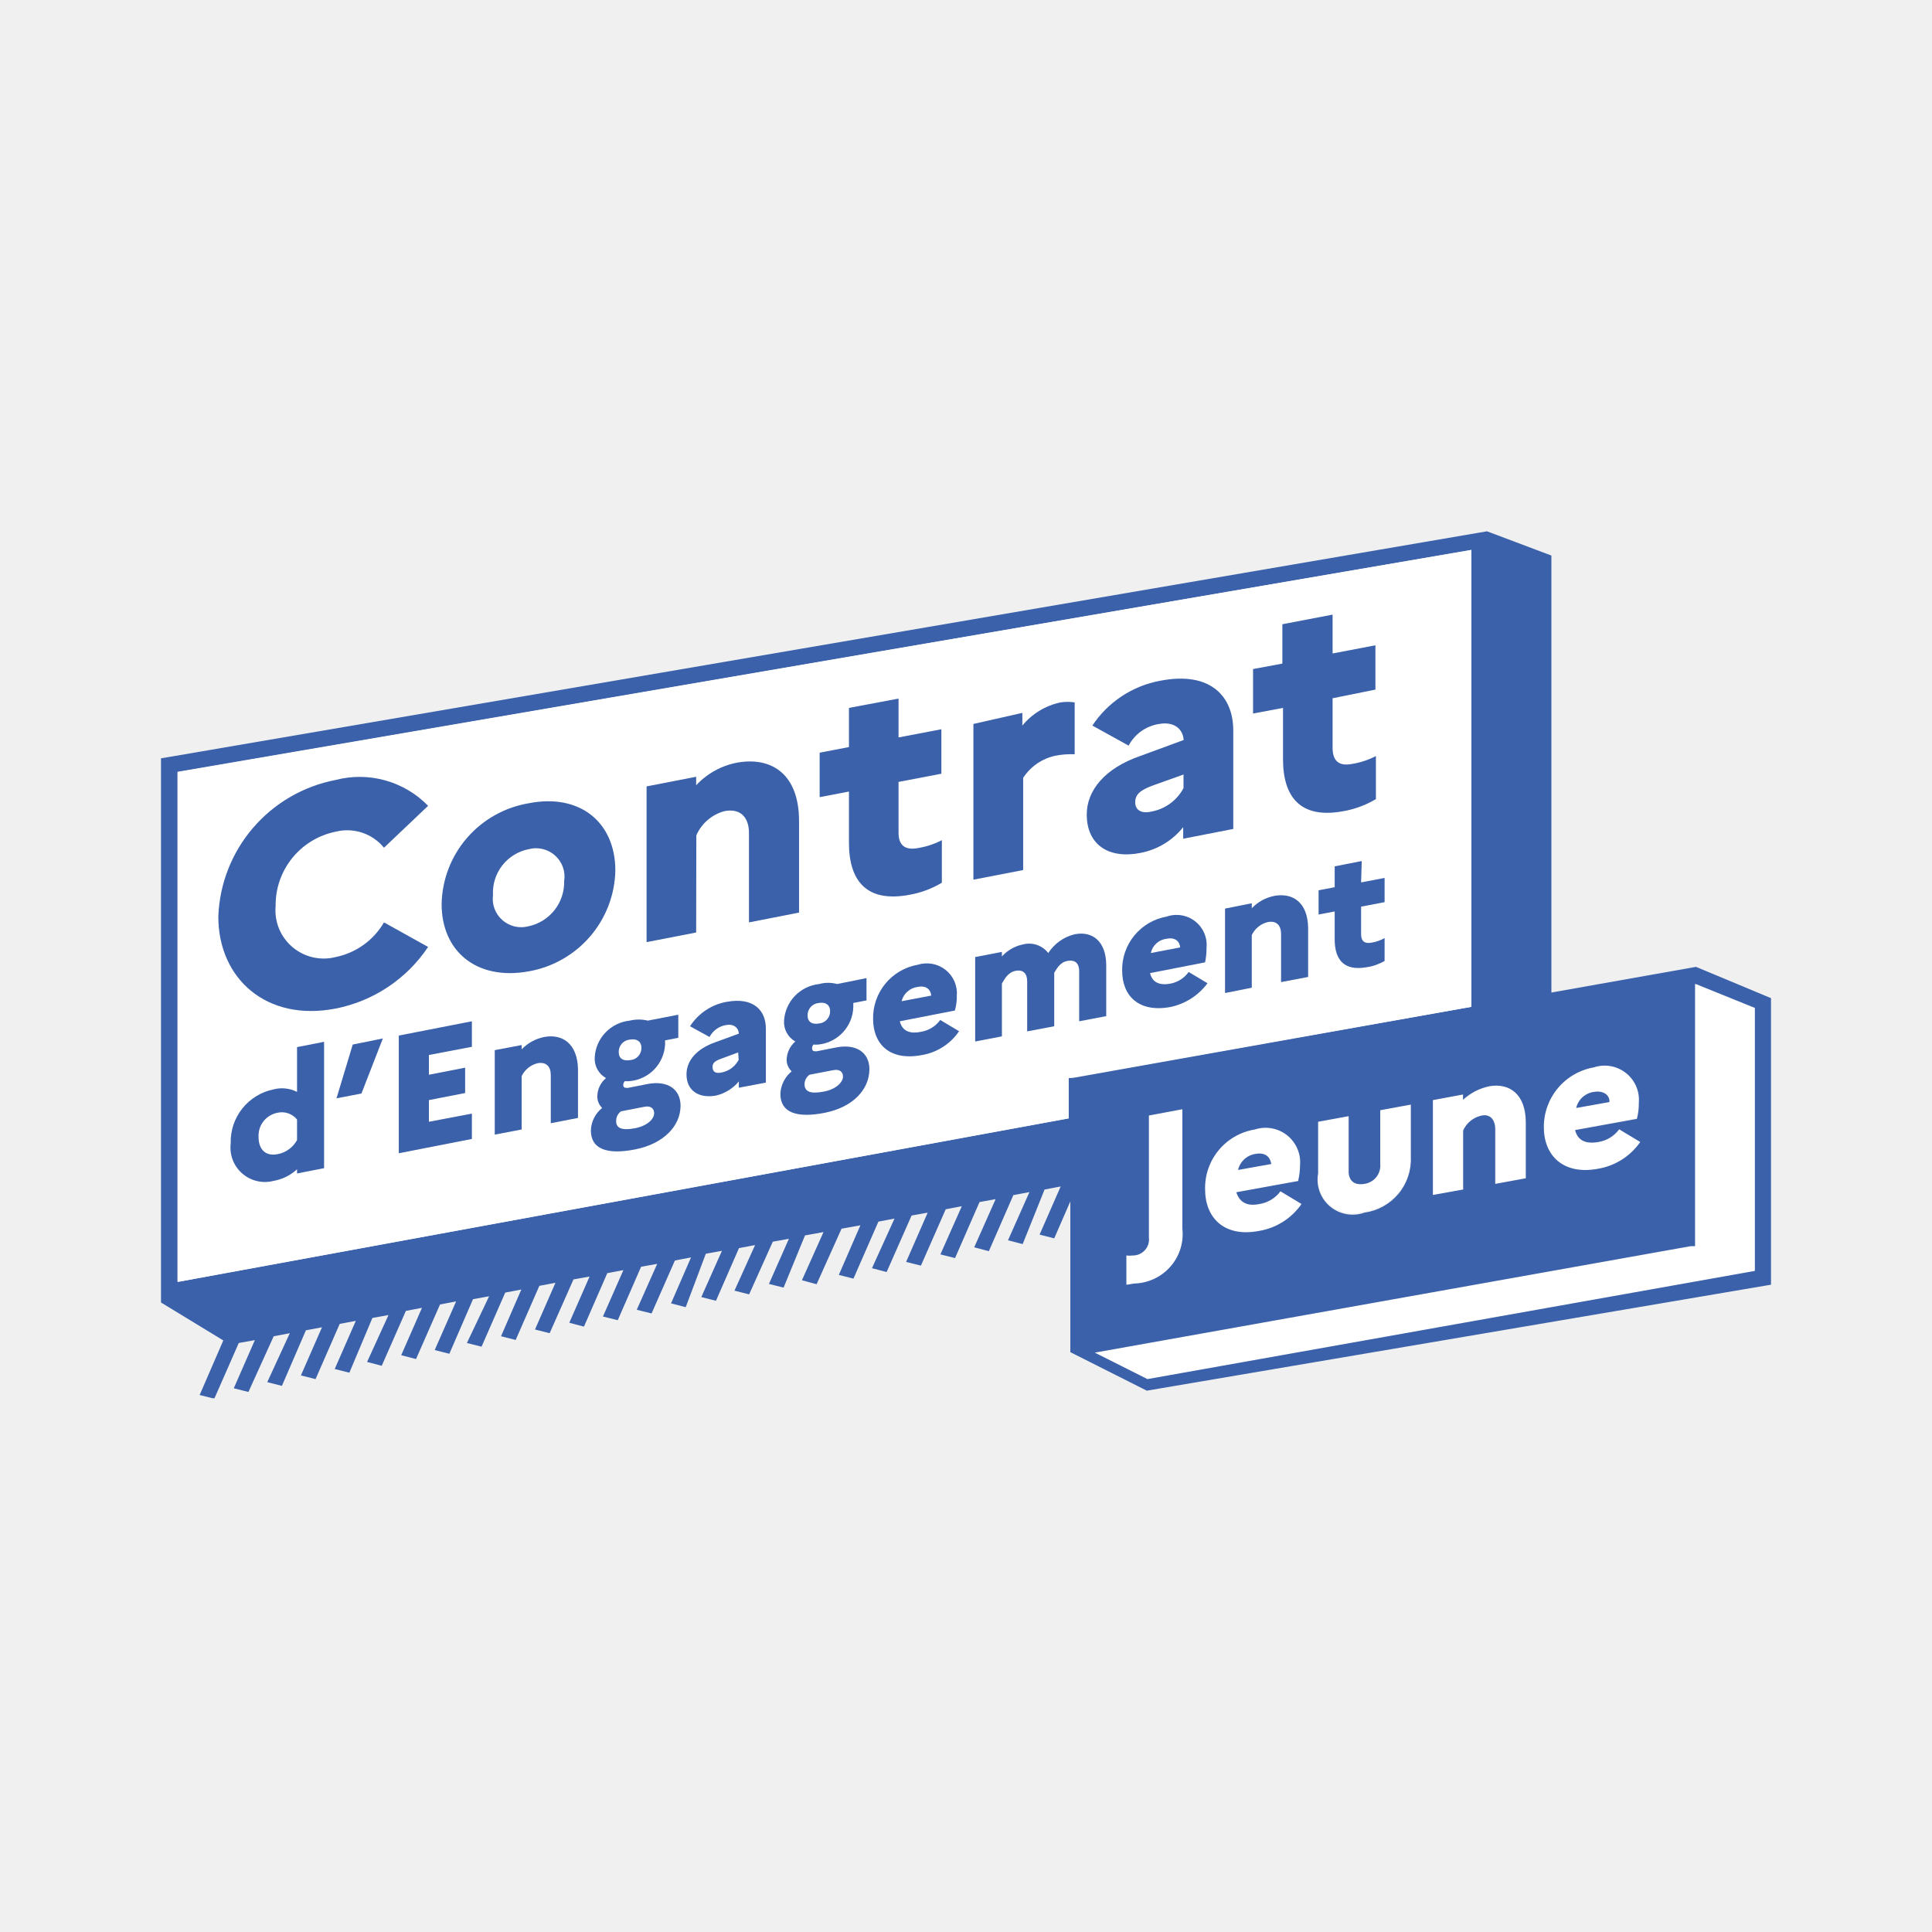
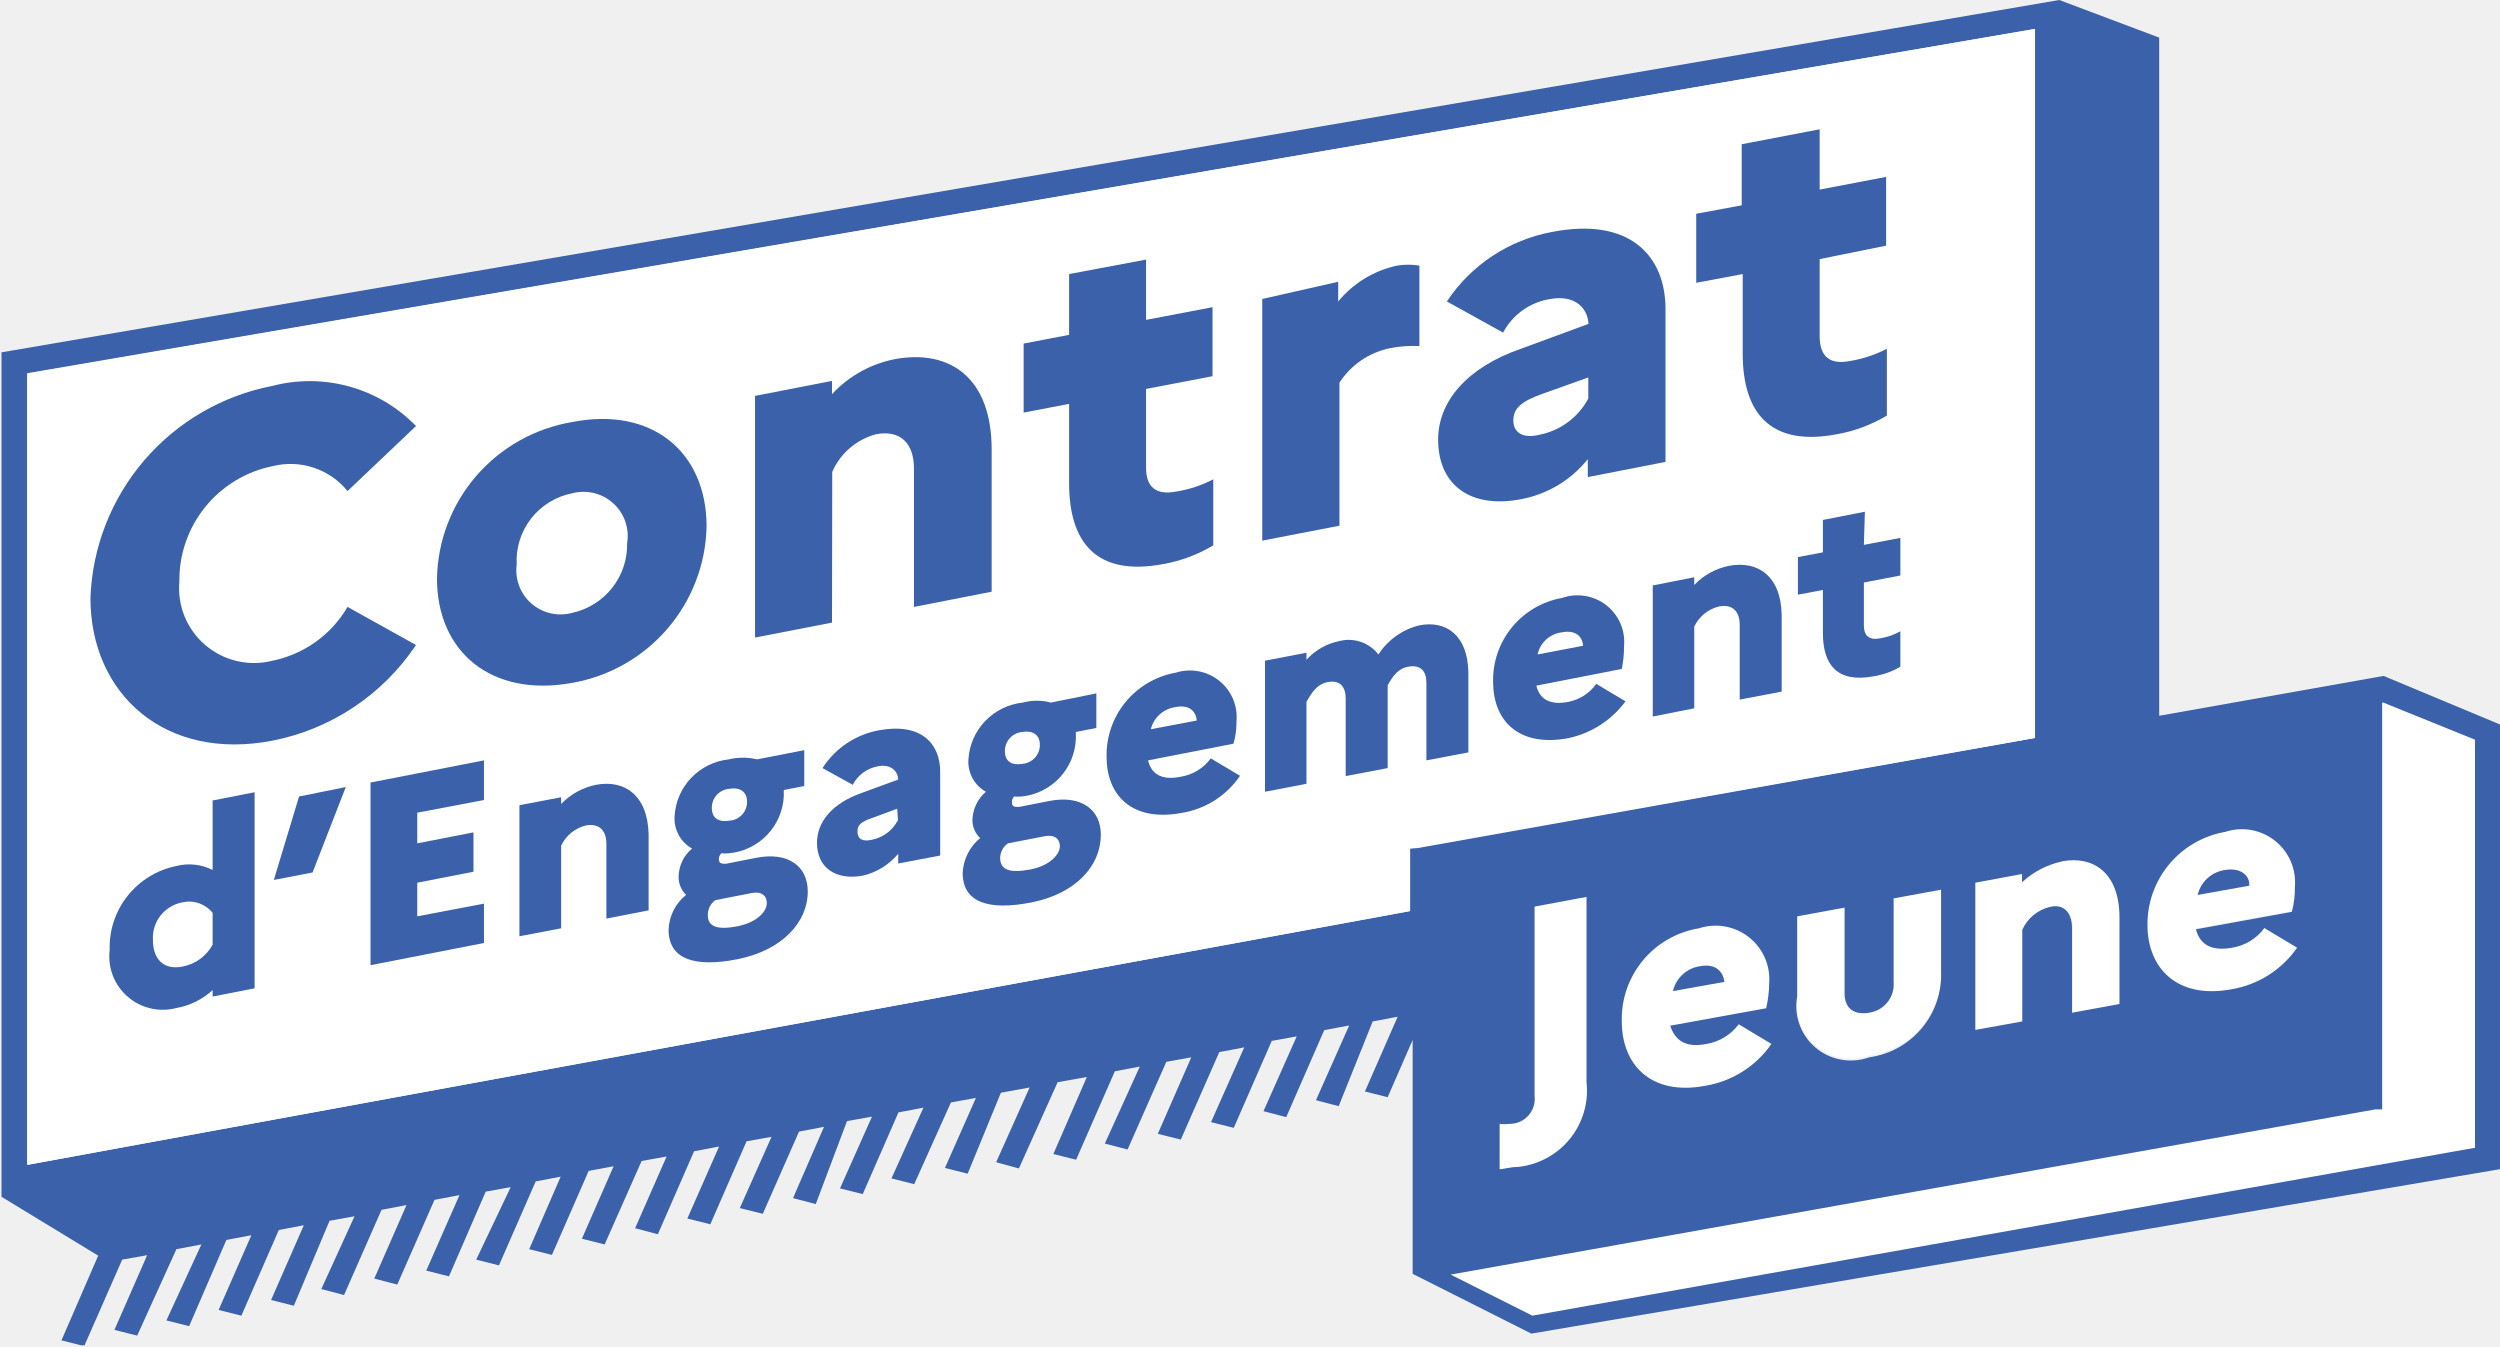
- <svg xmlns="http://www.w3.org/2000/svg" viewBox="0 0 120 120" fill="none">
+ <svg xmlns="http://www.w3.org/2000/svg" viewBox="9.94 33 100.06 53.88" fill="none">
  <g clip-path="url(#clip0_44_332)">
    <path d="M105.32 77.353L105.04 77.403L67.97 84.014L71.27 85.659L108.99 78.939V62.605L105.37 61.1L105.32 61.12V77.353Z" fill="white" />
    <path d="M90.9 67.98L89 68.329V74.222L90.9 73.883V70.214C91.002 69.989 91.154 69.79 91.344 69.633C91.535 69.475 91.759 69.364 92 69.306C92.58 69.187 92.91 69.536 92.91 70.144V73.534L94.81 73.185V69.725C94.81 67.94 93.81 67.242 92.51 67.472C91.915 67.604 91.366 67.894 90.92 68.309L90.9 67.98Z" fill="white" />
    <path d="M99.26 72.597C99.793 72.505 100.301 72.307 100.755 72.014C101.209 71.721 101.598 71.339 101.9 70.892L100.59 70.104C100.28 70.525 99.817 70.808 99.3 70.892C98.51 71.031 98.02 70.802 97.85 70.154L101.69 69.456C101.776 69.13 101.816 68.795 101.81 68.459C101.835 68.109 101.773 67.759 101.63 67.439C101.486 67.119 101.266 66.839 100.987 66.625C100.709 66.41 100.382 66.268 100.035 66.211C99.689 66.153 99.333 66.182 99 66.295C98.123 66.448 97.328 66.907 96.759 67.591C96.189 68.273 95.881 69.136 95.89 70.024C95.91 71.739 97.08 72.996 99.26 72.597ZM99 67.82C99.64 67.711 99.94 68.08 100 68.449L97.94 68.818C97.998 68.566 98.129 68.336 98.318 68.159C98.507 67.981 98.744 67.863 99 67.82Z" fill="white" />
    <path d="M70.36 77.942C70.227 77.959 70.093 77.959 69.96 77.942V79.866C70.12 79.866 70.38 79.866 70.68 79.776C71.085 79.737 71.479 79.617 71.837 79.425C72.196 79.232 72.513 78.971 72.77 78.656C73.026 78.34 73.218 77.977 73.333 77.588C73.448 77.198 73.484 76.79 73.44 76.386V68.897L71.34 69.266V76.875C71.35 77.01 71.331 77.145 71.287 77.273C71.242 77.401 71.172 77.518 71.08 77.618C70.988 77.718 70.877 77.798 70.753 77.854C70.63 77.909 70.496 77.939 70.36 77.942Z" fill="white" />
    <path d="M80.75 72.348C80.777 71.996 80.717 71.643 80.575 71.321C80.433 70.998 80.213 70.715 79.936 70.497C79.658 70.279 79.33 70.133 78.982 70.071C78.634 70.01 78.276 70.035 77.94 70.144C77.058 70.288 76.259 70.747 75.691 71.435C75.122 72.123 74.824 72.993 74.85 73.883C74.85 75.608 76.02 76.875 78.2 76.466C78.73 76.378 79.237 76.184 79.691 75.896C80.145 75.609 80.535 75.232 80.84 74.791L79.53 74.003C79.22 74.424 78.757 74.707 78.24 74.791C77.47 74.95 76.96 74.701 76.79 74.053L80.63 73.355C80.707 73.024 80.747 72.687 80.75 72.348ZM76.86 72.667C76.92 72.409 77.058 72.175 77.254 71.997C77.451 71.819 77.697 71.705 77.96 71.669C78.62 71.56 78.9 71.909 78.96 72.298L76.86 72.667Z" fill="white" />
    <path d="M81.87 69.675V72.886C81.816 73.256 81.859 73.634 81.994 73.983C82.129 74.331 82.353 74.639 82.642 74.877C82.932 75.115 83.278 75.274 83.647 75.339C84.016 75.404 84.396 75.373 84.75 75.249C85.559 75.137 86.299 74.733 86.83 74.114C87.36 73.495 87.645 72.703 87.63 71.889V68.608L85.73 68.957V72.298C85.756 72.593 85.666 72.886 85.48 73.117C85.293 73.347 85.025 73.497 84.73 73.534C84.03 73.644 83.73 73.275 83.73 72.667V69.326L81.87 69.675Z" fill="white" />
    <path d="M78 71.669C77.737 71.705 77.491 71.819 77.294 71.997C77.098 72.175 76.96 72.409 76.9 72.667L78.96 72.298C78.9 71.889 78.62 71.56 78 71.669Z" fill="#3A61AA" />
    <path d="M99 67.82C98.737 67.856 98.491 67.97 98.294 68.148C98.098 68.326 97.96 68.56 97.9 68.818L99.96 68.449C100 68.08 99.66 67.711 99 67.82Z" fill="#3A61AA" />
    <path d="M96.36 61.648V34.506L92.36 33L10.36 47.04L9.94 47.11V80.863L13.87 83.256L12.4 86.647L13.31 86.876L14.83 83.416L15.83 83.237L14.52 86.228L15.43 86.457L17 82.997L18 82.808L16.6 85.849L17.51 86.078L19 82.628L20 82.439L18.69 85.43L19.6 85.659L21.1 82.229L22.1 82.04L20.79 85.031L21.7 85.261L23.13 81.86L24.13 81.681L22.8 84.593L23.71 84.832L25.21 81.422L26.21 81.232L24.92 84.174L25.84 84.413L27.33 81.023L28.33 80.833L27 83.855L27.91 84.084L29.38 80.694L30.38 80.514L29 83.416L29.91 83.645L31.38 80.285L32.38 80.095L31.12 82.997L32.03 83.227L33.5 79.866L34.5 79.677L33.23 82.578L34.14 82.808L35.62 79.467L36.62 79.288L35.36 82.159L36.27 82.399L37.72 79.078L38.72 78.889L37.45 81.771L38.37 82L39.82 78.68L40.82 78.5L39.55 81.352L40.47 81.581L41.92 78.291L42.92 78.101L41.68 80.953L42.59 81.192L43.84 77.872L44.84 77.692L43.56 80.564L44.47 80.793L45.9 77.523L46.9 77.333L45.62 80.165L46.53 80.395L48 77.124L49 76.944L47.76 79.746L48.67 79.976L50 76.735L51.15 76.526L49.81 79.517L50.72 79.766L52.27 76.316L53.44 76.107L52.1 79.188L53.01 79.417L54.56 75.877L55.56 75.688L54.16 78.769L55.07 79.008L56.62 75.499L57.62 75.319L56.28 78.38L57.2 78.61L58.74 75.11L59.74 74.92L58.41 77.912L59.32 78.141L60.84 74.661L61.84 74.481L60.51 77.473L61.42 77.712L62.94 74.232L63.94 74.043L62.61 77.034L63.52 77.273L64.88 73.883L65.88 73.694L64.57 76.685L65.48 76.915L66.48 74.621V83.984L71.23 86.377L109.58 79.866L110 79.796V61.997L105.34 60.053L96.36 61.648ZM99 66.295C99.335 66.184 99.692 66.159 100.04 66.22C100.387 66.282 100.714 66.428 100.991 66.647C101.267 66.865 101.485 67.149 101.625 67.472C101.764 67.795 101.821 68.148 101.79 68.499C101.796 68.835 101.756 69.17 101.67 69.496L97.83 70.194C98 70.842 98.49 71.071 99.28 70.932C99.797 70.848 100.26 70.565 100.57 70.144L101.88 70.932C101.574 71.372 101.183 71.746 100.73 72.032C100.276 72.318 99.77 72.51 99.24 72.597C97.06 72.996 95.89 71.739 95.89 70.024C95.881 69.136 96.189 68.273 96.759 67.591C97.328 66.907 98.123 66.448 99 66.295ZM92.47 67.472C93.74 67.242 94.77 67.94 94.77 69.725V73.185L92.87 73.534V70.144C92.87 69.536 92.54 69.147 91.96 69.306C91.723 69.366 91.503 69.479 91.316 69.636C91.129 69.794 90.98 69.991 90.88 70.214V73.883L89 74.222V68.329L90.87 67.98V68.309C91.324 67.889 91.884 67.599 92.49 67.472H92.47ZM66.36 66.963V69.466L11.12 79.607H11.03V47.957L91.39 34.157V62.536L66.68 66.903L66.36 66.963ZM84.73 73.534C85.025 73.497 85.293 73.347 85.48 73.117C85.666 72.886 85.756 72.593 85.73 72.298V68.957L87.63 68.608V71.889C87.663 72.715 87.386 73.524 86.854 74.158C86.321 74.792 85.571 75.206 84.75 75.319C84.39 75.448 84.002 75.479 83.626 75.411C83.25 75.343 82.898 75.178 82.606 74.931C82.314 74.684 82.093 74.366 81.963 74.007C81.834 73.648 81.802 73.261 81.87 72.886V69.675L83.77 69.326V72.667C83.74 73.275 84.05 73.644 84.75 73.534H84.73ZM78.24 74.781C78.757 74.697 79.22 74.414 79.53 73.993L80.84 74.781C80.535 75.222 80.145 75.599 79.691 75.886C79.237 76.174 78.73 76.368 78.2 76.456C76 76.875 74.85 75.598 74.85 73.883C74.826 72.994 75.126 72.127 75.694 71.441C76.262 70.755 77.06 70.298 77.94 70.154C78.276 70.045 78.634 70.02 78.982 70.081C79.33 70.143 79.658 70.289 79.936 70.507C80.213 70.725 80.433 71.008 80.575 71.331C80.717 71.653 80.777 72.006 80.75 72.358C80.746 72.693 80.706 73.028 80.63 73.355L76.79 74.053C77 74.691 77.47 74.94 78.24 74.781ZM73.44 68.897V76.316C73.484 76.72 73.448 77.128 73.333 77.518C73.218 77.907 73.026 78.27 72.77 78.586C72.513 78.901 72.196 79.162 71.837 79.355C71.479 79.547 71.085 79.667 70.68 79.707C70.38 79.707 70.12 79.796 69.96 79.796V77.981C70.093 77.998 70.227 77.998 70.36 77.981C70.502 77.983 70.643 77.953 70.773 77.896C70.902 77.838 71.019 77.754 71.113 77.648C71.208 77.543 71.279 77.418 71.321 77.283C71.364 77.148 71.377 77.005 71.36 76.865V69.286L73.44 68.897ZM109 62.605V78.939L71.27 85.659L68 84.014L105 77.403H105.28V61.12H105.33L109 62.605Z" fill="#3A61AA" />
    <path d="M11.03 47.937V79.627L11.12 79.607L66.38 69.466V66.963L66.68 66.943L91.39 62.536V34.157L11.03 47.937Z" fill="white" />
    <path d="M18.45 67.82C18.002 67.593 17.487 67.536 17 67.661C16.229 67.816 15.537 68.239 15.048 68.854C14.559 69.469 14.305 70.237 14.33 71.021C14.287 71.367 14.33 71.719 14.455 72.044C14.58 72.37 14.784 72.66 15.047 72.889C15.31 73.118 15.626 73.28 15.967 73.359C16.307 73.439 16.662 73.434 17 73.345C17.542 73.248 18.045 72.999 18.45 72.627V72.886L20.13 72.557V64.709L18.45 65.038V67.82ZM18.45 70.812C18.325 71.04 18.151 71.237 17.94 71.389C17.729 71.541 17.486 71.644 17.23 71.689C16.49 71.829 16.06 71.39 16.06 70.623C16.039 70.273 16.146 69.927 16.361 69.65C16.576 69.373 16.885 69.184 17.23 69.117C17.452 69.065 17.685 69.076 17.901 69.15C18.116 69.225 18.307 69.358 18.45 69.536V70.812Z" fill="#3A61AA" />
    <path d="M20.9 68.219L22.45 67.92L23.78 64.5L21.91 64.879L20.9 68.219Z" fill="#3A61AA" />
    <path d="M24.77 71.63L29.31 70.742V69.167L26.64 69.675V68.329L28.89 67.89V66.315L26.64 66.754V65.527L29.31 65.019V63.433L24.77 64.32V71.63Z" fill="#3A61AA" />
    <path d="M33.8 64.41C33.265 64.517 32.777 64.785 32.4 65.178V64.909L30.73 65.228V70.473L32.4 70.154V66.843C32.495 66.643 32.635 66.466 32.808 66.326C32.981 66.186 33.183 66.087 33.4 66.036C33.93 65.946 34.21 66.245 34.21 66.773V69.765L35.9 69.436V66.385C35.86 64.809 34.92 64.201 33.8 64.41Z" fill="#3A61AA" />
    <path d="M40.21 67.332L39 67.571C38.83 67.571 38.71 67.571 38.71 67.382C38.713 67.295 38.749 67.213 38.81 67.152C38.91 67.162 39.01 67.162 39.11 67.152C39.69 67.1 40.231 66.842 40.635 66.425C41.039 66.007 41.279 65.458 41.31 64.879V64.62L42.13 64.46V63.024L40.24 63.393C39.869 63.303 39.481 63.303 39.11 63.393C38.537 63.454 38.004 63.716 37.606 64.132C37.208 64.549 36.972 65.093 36.94 65.667C36.922 65.927 36.978 66.186 37.102 66.416C37.225 66.645 37.412 66.835 37.64 66.963C37.47 67.104 37.334 67.281 37.24 67.481C37.147 67.681 37.099 67.899 37.1 68.12C37.104 68.383 37.212 68.634 37.4 68.818C37.189 68.986 37.017 69.198 36.897 69.439C36.776 69.68 36.709 69.944 36.7 70.214C36.7 71.37 37.7 71.739 39.46 71.39C41.22 71.041 42.27 69.934 42.27 68.678C42.27 67.681 41.5 67.083 40.21 67.332ZM39.14 64.57C39.53 64.5 39.84 64.669 39.84 65.088C39.843 65.28 39.772 65.466 39.642 65.607C39.511 65.748 39.332 65.833 39.14 65.846C38.71 65.916 38.43 65.756 38.43 65.338C38.427 65.143 38.499 64.955 38.631 64.812C38.763 64.669 38.946 64.583 39.14 64.57ZM39.46 70.074C38.62 70.234 38.27 70.074 38.27 69.635C38.267 69.517 38.292 69.4 38.345 69.294C38.397 69.188 38.474 69.097 38.57 69.027L40 68.748C40.42 68.658 40.63 68.848 40.63 69.147C40.63 69.446 40.31 69.895 39.46 70.074Z" fill="#3A61AA" />
    <path d="M45.13 62.227C44.667 62.309 44.227 62.487 43.836 62.748C43.446 63.009 43.113 63.347 42.86 63.742L44.07 64.41C44.169 64.219 44.311 64.053 44.484 63.925C44.657 63.797 44.858 63.711 45.07 63.672C45.54 63.573 45.87 63.812 45.89 64.201L44.42 64.739C43.24 65.158 42.64 65.896 42.64 66.734C42.64 67.731 43.39 68.239 44.46 68.05C45.02 67.921 45.522 67.613 45.89 67.172V67.561L47.57 67.242V63.912C47.58 62.765 46.81 61.917 45.13 62.227ZM45.88 65.826C45.775 66.029 45.626 66.206 45.442 66.343C45.258 66.479 45.045 66.572 44.82 66.614C44.5 66.684 44.28 66.614 44.26 66.315C44.24 66.016 44.4 65.896 44.85 65.737L45.85 65.368L45.88 65.826Z" fill="#3A61AA" />
    <path d="M51.94 65.058L50.72 65.298C50.56 65.298 50.44 65.298 50.44 65.108C50.439 65.066 50.446 65.024 50.462 64.985C50.477 64.945 50.501 64.909 50.53 64.879C50.633 64.888 50.737 64.888 50.84 64.879C51.42 64.817 51.959 64.547 52.356 64.12C52.753 63.693 52.982 63.138 53 62.556V62.296L53.82 62.137V60.751L52 61.12C51.633 61.02 51.247 61.02 50.88 61.12C50.306 61.18 49.771 61.442 49.372 61.858C48.973 62.274 48.735 62.818 48.7 63.393C48.682 63.653 48.738 63.913 48.861 64.142C48.985 64.372 49.172 64.562 49.4 64.689C49.232 64.832 49.097 65.01 49.004 65.209C48.911 65.409 48.862 65.626 48.86 65.846C48.863 65.977 48.892 66.106 48.945 66.226C48.998 66.346 49.075 66.454 49.17 66.544C48.962 66.715 48.791 66.927 48.671 67.168C48.55 67.408 48.482 67.671 48.47 67.94C48.47 69.097 49.47 69.466 51.23 69.117C52.99 68.768 54 67.661 54 66.405C54 65.407 53.22 64.809 51.94 65.058ZM50.86 62.296C51.26 62.227 51.56 62.396 51.56 62.815C51.561 63.006 51.489 63.19 51.359 63.331C51.229 63.471 51.051 63.558 50.86 63.573C50.44 63.642 50.16 63.483 50.16 63.064C50.157 62.871 50.227 62.685 50.358 62.542C50.488 62.399 50.667 62.312 50.86 62.296ZM51.17 67.801C50.32 67.96 49.99 67.801 49.97 67.362C49.969 67.243 49.996 67.126 50.05 67.02C50.104 66.914 50.183 66.823 50.28 66.754L51.73 66.474C52.15 66.385 52.36 66.574 52.36 66.873C52.36 67.172 52 67.641 51.17 67.801Z" fill="#3A61AA" />
    <path d="M57.18 64.091C56.48 64.231 56.03 64.021 55.89 63.433L59.31 62.765C59.394 62.47 59.434 62.164 59.43 61.858C59.456 61.552 59.406 61.245 59.285 60.963C59.163 60.682 58.974 60.434 58.733 60.243C58.493 60.051 58.209 59.922 57.907 59.867C57.605 59.811 57.293 59.83 57 59.923C56.211 60.063 55.498 60.48 54.99 61.098C54.483 61.716 54.213 62.495 54.23 63.293C54.23 64.819 55.23 65.906 57.23 65.537C57.701 65.462 58.152 65.291 58.554 65.036C58.957 64.78 59.303 64.445 59.57 64.051L58.4 63.353C58.256 63.551 58.074 63.718 57.864 63.844C57.655 63.971 57.422 64.055 57.18 64.091ZM57 61.299C57.56 61.19 57.81 61.489 57.84 61.838L56 62.187C56.057 61.955 56.183 61.746 56.362 61.588C56.54 61.429 56.763 61.329 57 61.299Z" fill="#3A61AA" />
    <path d="M66.75 58.029C66.073 58.193 65.486 58.611 65.11 59.195C64.931 58.963 64.688 58.788 64.411 58.693C64.134 58.597 63.834 58.584 63.55 58.657C63.041 58.76 62.579 59.022 62.23 59.405V59.125L60.57 59.444V64.689L62.23 64.37V61.09C62.35 60.91 62.56 60.402 63.07 60.302C63.58 60.202 63.8 60.492 63.8 60.96V64.061L65.48 63.742V60.422C65.58 60.282 65.79 59.773 66.3 59.684C66.81 59.594 67.03 59.863 67.03 60.332V63.433L68.71 63.114V59.923C68.69 58.407 67.8 57.819 66.75 58.029Z" fill="#3A61AA" />
    <path d="M72.72 61.09C72.02 61.229 71.57 61.02 71.43 60.442L74.85 59.773C74.912 59.475 74.942 59.171 74.94 58.866C74.969 58.555 74.92 58.241 74.796 57.954C74.672 57.667 74.477 57.415 74.23 57.223C73.983 57.03 73.692 56.903 73.382 56.852C73.073 56.801 72.756 56.828 72.46 56.932C71.674 57.072 70.964 57.487 70.457 58.103C69.951 58.72 69.683 59.496 69.7 60.292C69.7 61.828 70.7 62.914 72.7 62.546C73.622 62.352 74.441 61.827 75 61.07L73.83 60.372C73.565 60.743 73.168 61 72.72 61.09ZM72.46 58.308C73.02 58.198 73.28 58.497 73.3 58.846L71.48 59.195C71.529 58.963 71.65 58.753 71.826 58.593C72.002 58.434 72.224 58.334 72.46 58.308Z" fill="#3A61AA" />
    <path d="M79.15 55.645C78.615 55.75 78.126 56.019 77.75 56.413V56.104L76.09 56.433V61.678L77.75 61.349V58.078C77.846 57.878 77.985 57.701 78.158 57.561C78.331 57.422 78.533 57.322 78.75 57.271C79.29 57.171 79.57 57.48 79.57 58.008V61L81.25 60.681V57.59C81.21 56.034 80.28 55.436 79.15 55.645Z" fill="#3A61AA" />
    <path d="M84.58 53.481L82.9 53.81V55.107L81.9 55.296V56.802L82.9 56.612V58.338C82.9 59.614 83.48 60.332 84.9 60.073C85.289 60.016 85.662 59.884 86 59.684V58.268C85.752 58.406 85.481 58.501 85.2 58.547C84.75 58.637 84.54 58.447 84.54 58.029V56.313L86 56.034V54.529L84.54 54.808L84.58 53.481Z" fill="#3A61AA" />
    <path d="M26.59 58.816L23.85 57.291C23.53 57.84 23.098 58.316 22.581 58.687C22.064 59.059 21.474 59.316 20.85 59.444C20.385 59.563 19.898 59.568 19.43 59.46C18.962 59.352 18.527 59.133 18.161 58.822C17.796 58.512 17.51 58.118 17.329 57.675C17.148 57.231 17.076 56.751 17.12 56.273C17.105 55.191 17.47 54.138 18.151 53.295C18.832 52.452 19.786 51.873 20.85 51.657C21.393 51.521 21.964 51.542 22.496 51.719C23.027 51.895 23.497 52.22 23.85 52.654L26.59 50.051C25.86 49.3 24.943 48.755 23.933 48.473C22.922 48.191 21.855 48.181 20.84 48.446C18.844 48.832 17.037 49.881 15.715 51.422C14.393 52.963 13.633 54.905 13.56 56.932C13.56 60.791 16.56 63.473 20.84 62.645C22.004 62.417 23.112 61.961 24.099 61.303C25.085 60.646 25.932 59.801 26.59 58.816Z" fill="#3A61AA" />
    <path d="M32.84 60.332C34.325 60.071 35.674 59.304 36.655 58.162C37.636 57.02 38.19 55.574 38.22 54.07C38.22 51.078 36.02 49.264 32.84 49.892C31.347 50.143 29.99 50.906 29.002 52.049C28.014 53.193 27.458 54.645 27.43 56.154C27.43 59.095 29.61 60.92 32.84 60.332ZM32.84 52.744C33.126 52.668 33.426 52.665 33.713 52.735C34.001 52.805 34.266 52.945 34.484 53.144C34.703 53.342 34.869 53.592 34.966 53.87C35.063 54.149 35.088 54.447 35.04 54.738C35.055 55.386 34.844 56.018 34.442 56.528C34.041 57.037 33.475 57.391 32.84 57.53C32.558 57.606 32.262 57.612 31.978 57.547C31.694 57.482 31.43 57.347 31.21 57.156C30.99 56.965 30.821 56.722 30.718 56.45C30.616 56.177 30.582 55.884 30.62 55.595C30.583 54.933 30.788 54.28 31.195 53.756C31.603 53.232 32.187 52.872 32.84 52.744Z" fill="#3A61AA" />
    <path d="M43.25 51.886C43.409 51.52 43.649 51.194 43.952 50.934C44.255 50.673 44.614 50.484 45 50.38C46 50.191 46.52 50.769 46.52 51.746V57.291L49.63 56.682V50.999C49.63 48.077 47.93 47.01 45.84 47.359C44.842 47.536 43.929 48.033 43.24 48.775V48.246L40.16 48.845V58.517L43.24 57.919L43.25 51.886Z" fill="#3A61AA" />
    <path d="M52.73 52.345C52.73 54.718 53.83 56.084 56.5 55.575C57.207 55.45 57.885 55.196 58.5 54.828V52.185C58.036 52.426 57.536 52.591 57.02 52.674C56.2 52.833 55.81 52.484 55.81 51.727V48.566L58.47 48.057V45.295L55.81 45.803V43.39L52.73 43.969V46.402L50.91 46.751V49.513L52.73 49.164V52.345Z" fill="#3A61AA" />
    <path d="M63.55 48.316C63.776 47.967 64.069 47.665 64.412 47.429C64.755 47.193 65.142 47.027 65.55 46.94C65.945 46.861 66.348 46.831 66.75 46.85V43.63C66.455 43.582 66.155 43.582 65.86 43.63C64.933 43.829 64.102 44.335 63.5 45.066V44.278L60.46 44.966V54.638L63.55 54.04V48.316Z" fill="#3A61AA" />
    <path d="M67.5 50.59C67.5 52.484 68.88 53.372 70.85 52.973C71.892 52.771 72.828 52.205 73.49 51.377V52.095L76.6 51.487V45.365C76.6 43.251 75.18 41.675 72.06 42.283C71.207 42.441 70.394 42.769 69.671 43.246C68.947 43.725 68.328 44.343 67.85 45.066L70.1 46.312C70.288 45.955 70.559 45.647 70.889 45.413C71.219 45.179 71.6 45.026 72 44.966C72.89 44.806 73.47 45.245 73.52 45.963L70.81 46.96C68.65 47.708 67.5 49.074 67.5 50.59ZM71.64 48.775L73.51 48.107V48.954C73.308 49.331 73.023 49.658 72.677 49.91C72.331 50.162 71.932 50.333 71.51 50.41C70.9 50.55 70.51 50.321 70.51 49.832C70.51 49.343 70.82 49.074 71.64 48.775Z" fill="#3A61AA" />
    <path d="M79.69 47.15C79.69 49.523 80.79 50.889 83.46 50.38C84.167 50.255 84.844 50.001 85.46 49.633V46.96C84.996 47.201 84.496 47.366 83.98 47.449C83.16 47.608 82.77 47.259 82.77 46.452V43.37L85.43 42.832V40.08L82.77 40.588V38.175L79.65 38.773V41.217L77.83 41.556V44.318L79.69 43.969V47.15Z" fill="#3A61AA" />
  </g>
  <defs>
    <clipPath id="clip0_44_332">
      <rect width="100" height="53.846" fill="white" transform="translate(10 33)" />
    </clipPath>
  </defs>
</svg>
